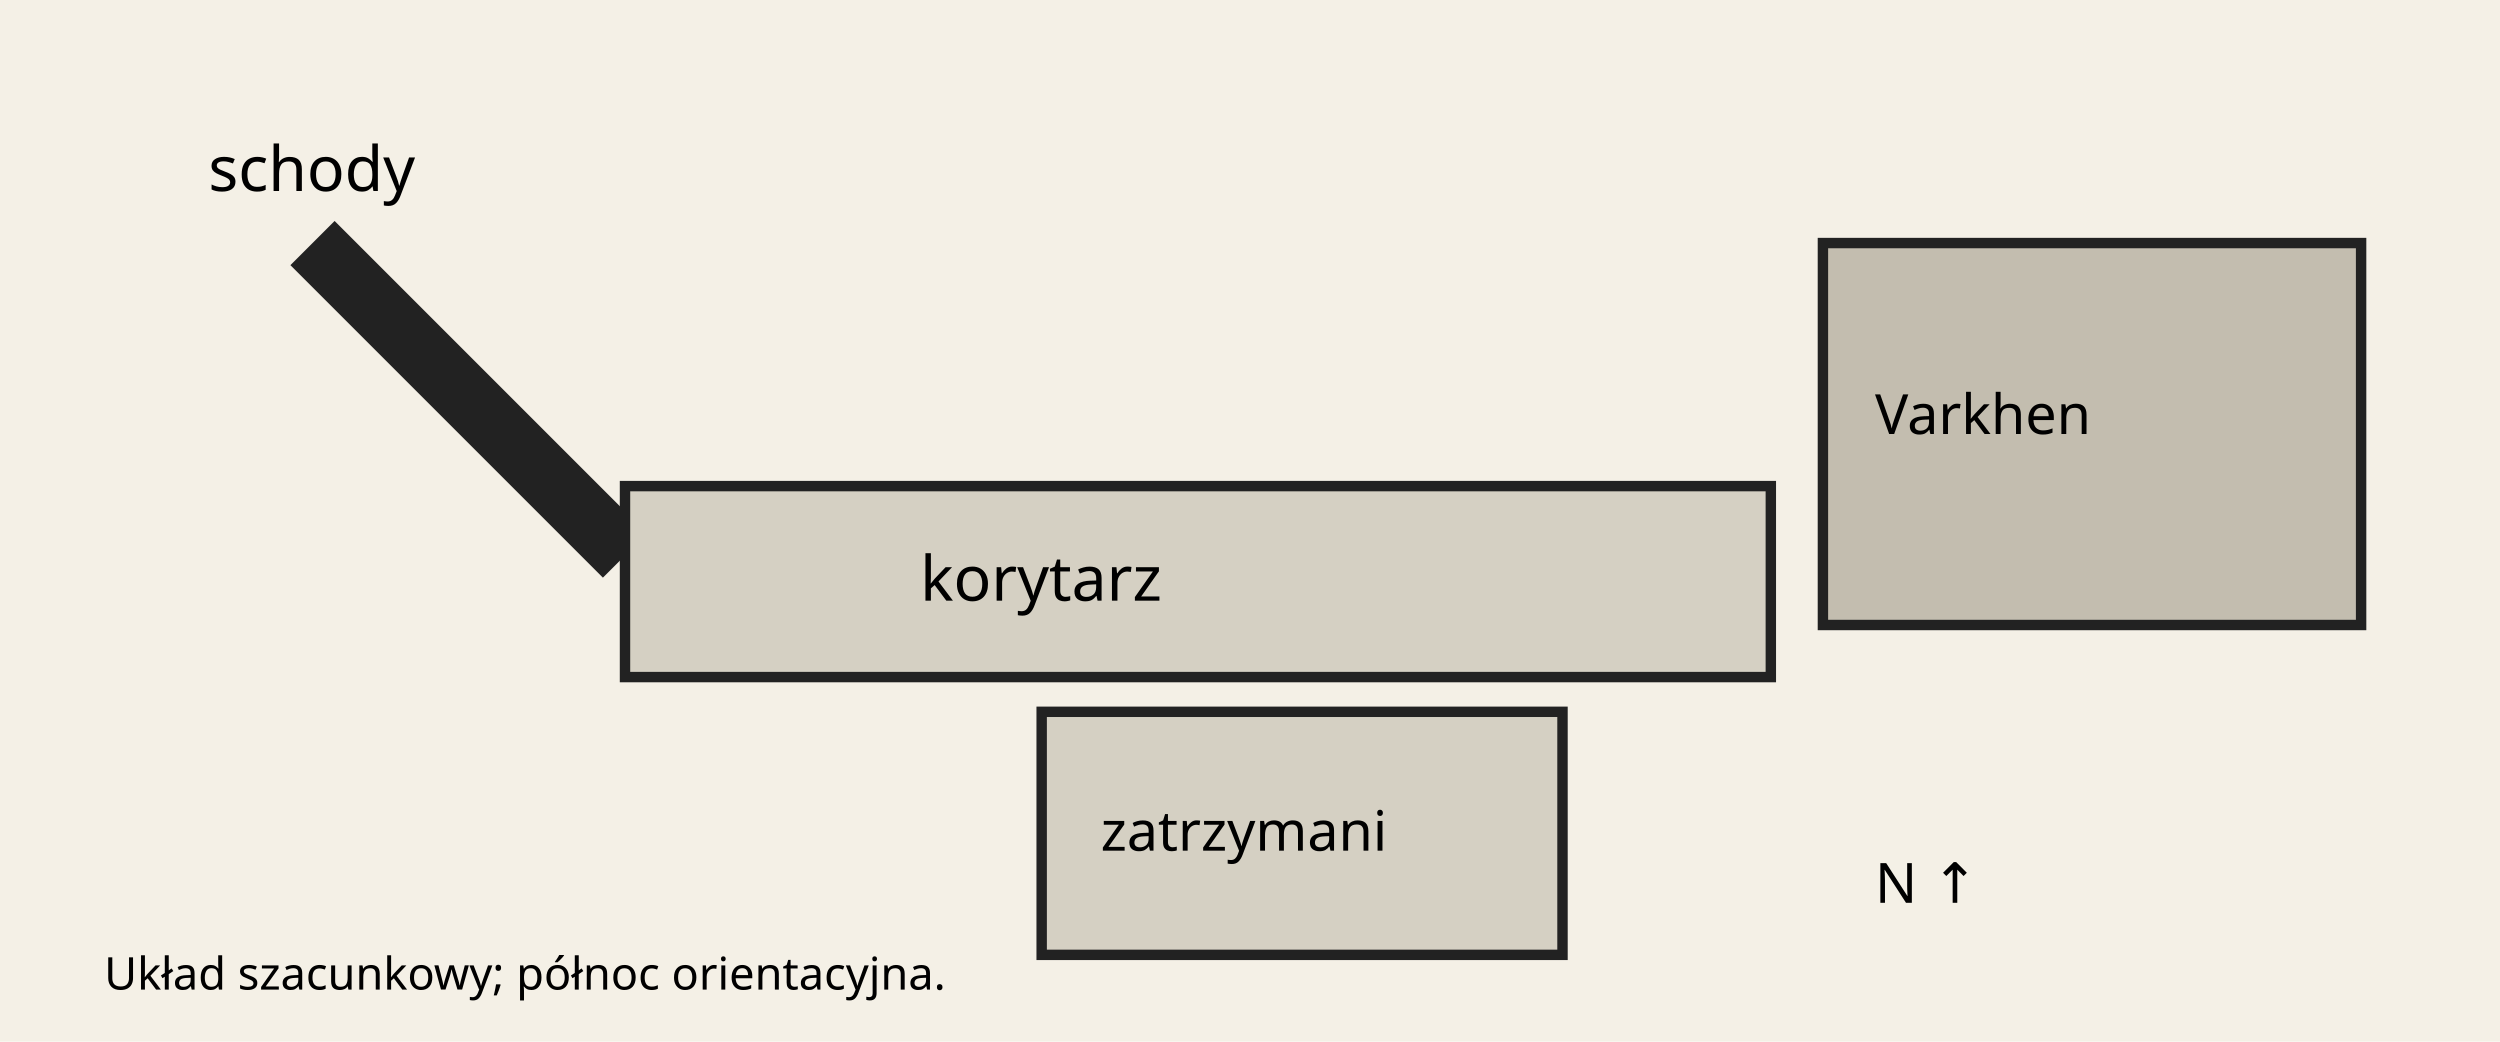
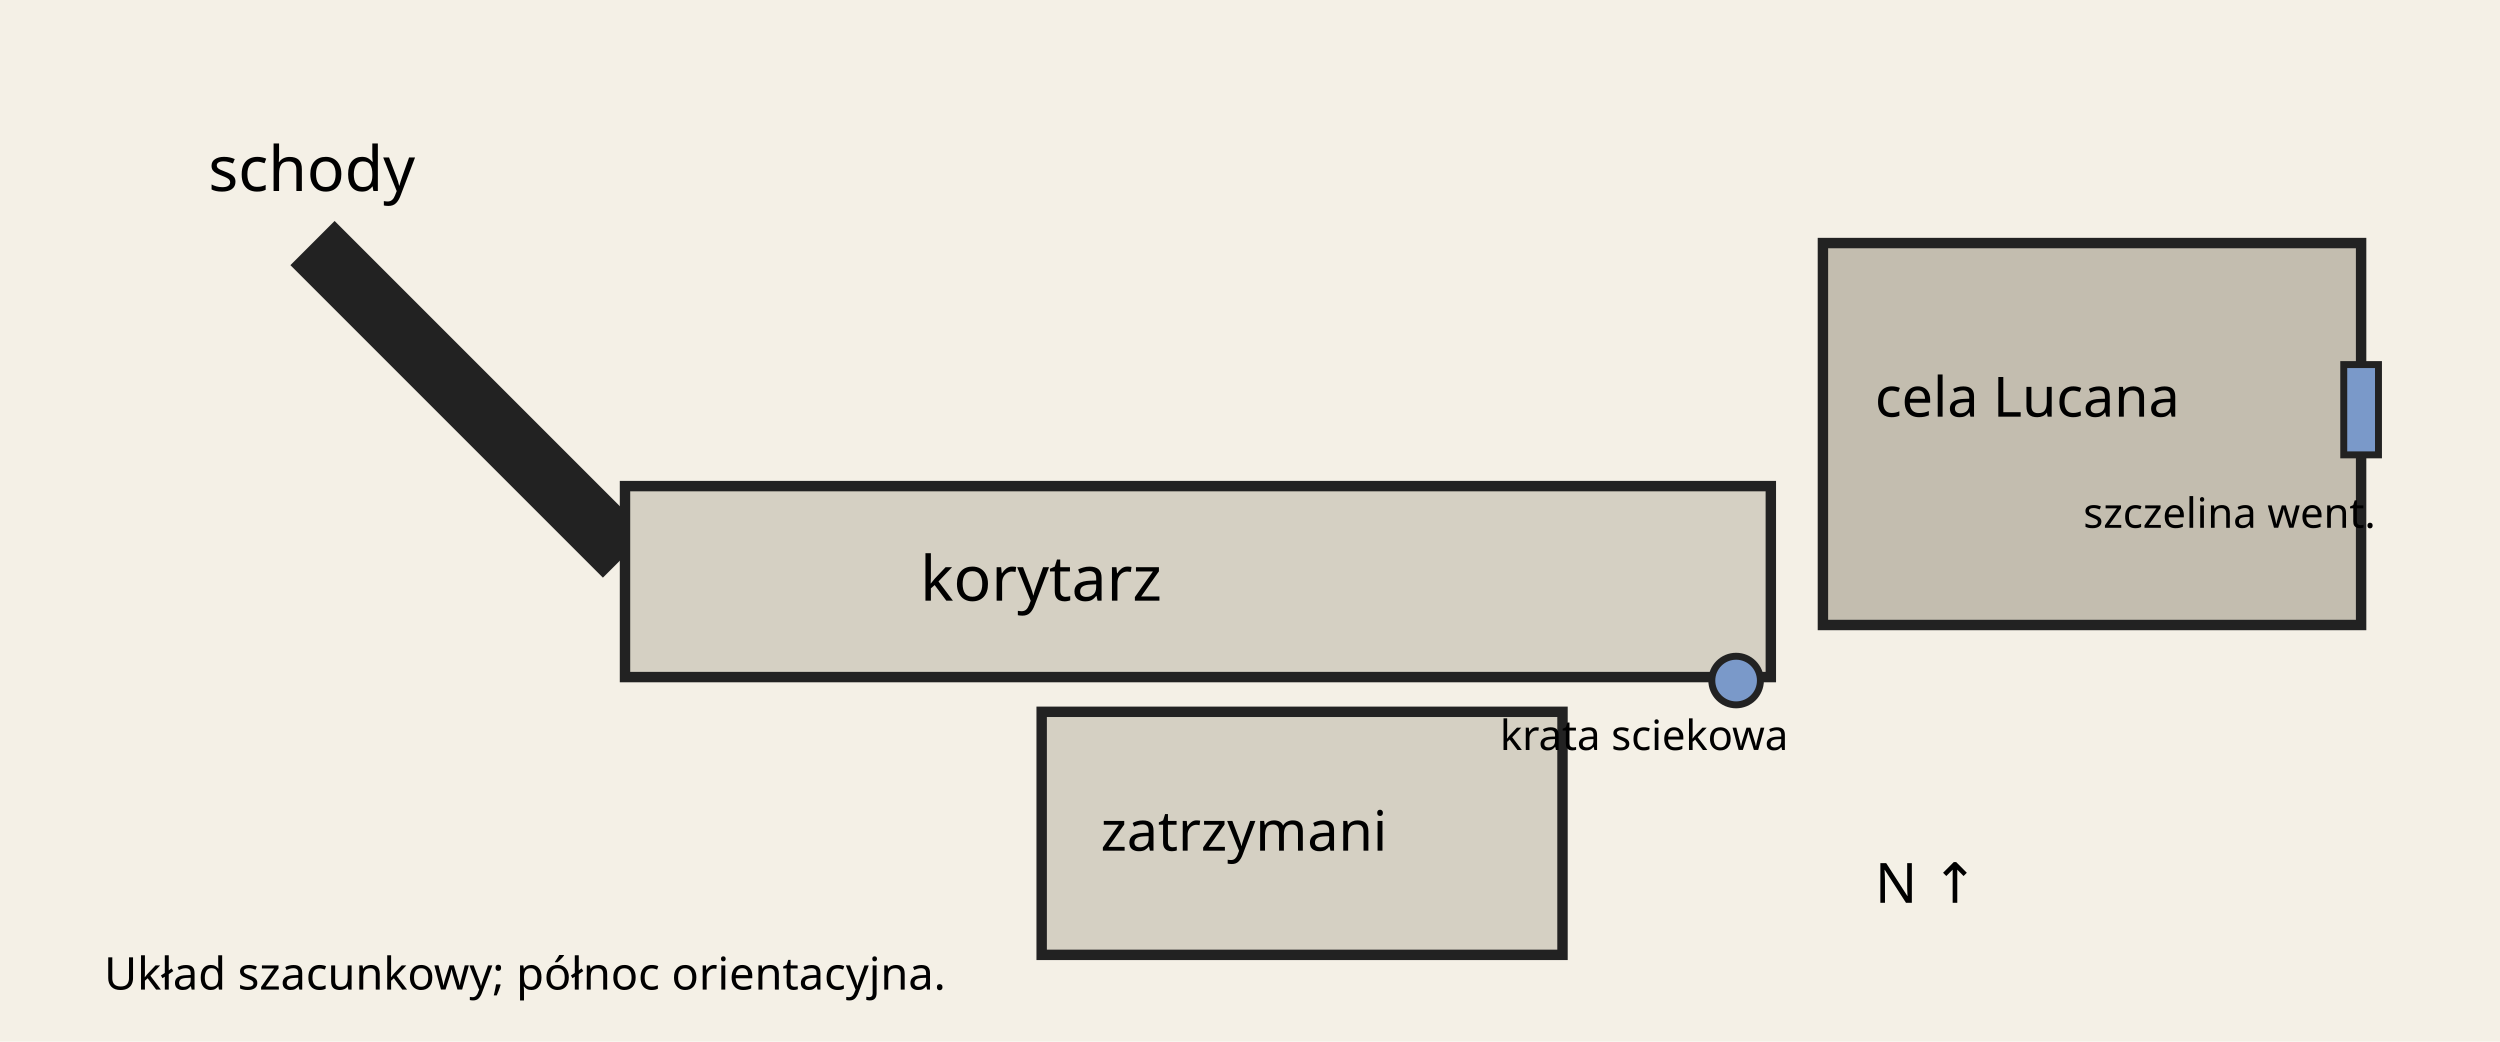
<svg xmlns="http://www.w3.org/2000/svg" width="720" height="300" viewBox="0 0 720 300" role="img" aria-label="Piwnica Gildii — mapa MG">
  <rect width="720" height="300" fill="#f4f0e6" />
  <path d="M90 70 L180 160" stroke="#222" stroke-width="18" fill="none" />
  <rect x="180" y="140" width="330" height="55" fill="#d5d0c3" stroke="#222" stroke-width="3" />
  <rect x="300" y="205" width="150" height="70" fill="#d5d0c3" stroke="#222" stroke-width="3" />
  <rect x="525" y="70" width="155" height="110" fill="#c3bdaf" stroke="#222" stroke-width="3" />
  <text x="60" y="55" font-family="sans-serif" font-size="18">schody</text>
  <text x="265" y="173" font-family="sans-serif" font-size="18">korytarz</text>
  <text x="317" y="245" font-family="sans-serif" font-size="16">zatrzymani</text>
-   <text x="540" y="125" font-family="sans-serif" font-size="16">Varkhen</text>
+   <text x="540" y="120" font-family="sans-serif" font-size="16">cela Lucana</text>
+   <rect x="675" y="105" width="10" height="26" fill="#7a99c9" stroke="#222" stroke-width="2" />
+   <text x="600" y="152" font-family="sans-serif" font-size="12">szczelina went.</text>
+   <circle cx="500" cy="196" r="7" fill="#7a99c9" stroke="#222" stroke-width="2" />
+   <text x="432" y="216" font-family="sans-serif" font-size="12">krata sciekowa</text>
  <text x="540" y="260" font-family="sans-serif" font-size="16">N ↑</text>
  <text x="30" y="285" font-family="sans-serif" font-size="13">Układ szacunkowy; północ orientacyjna.</text>
</svg>
